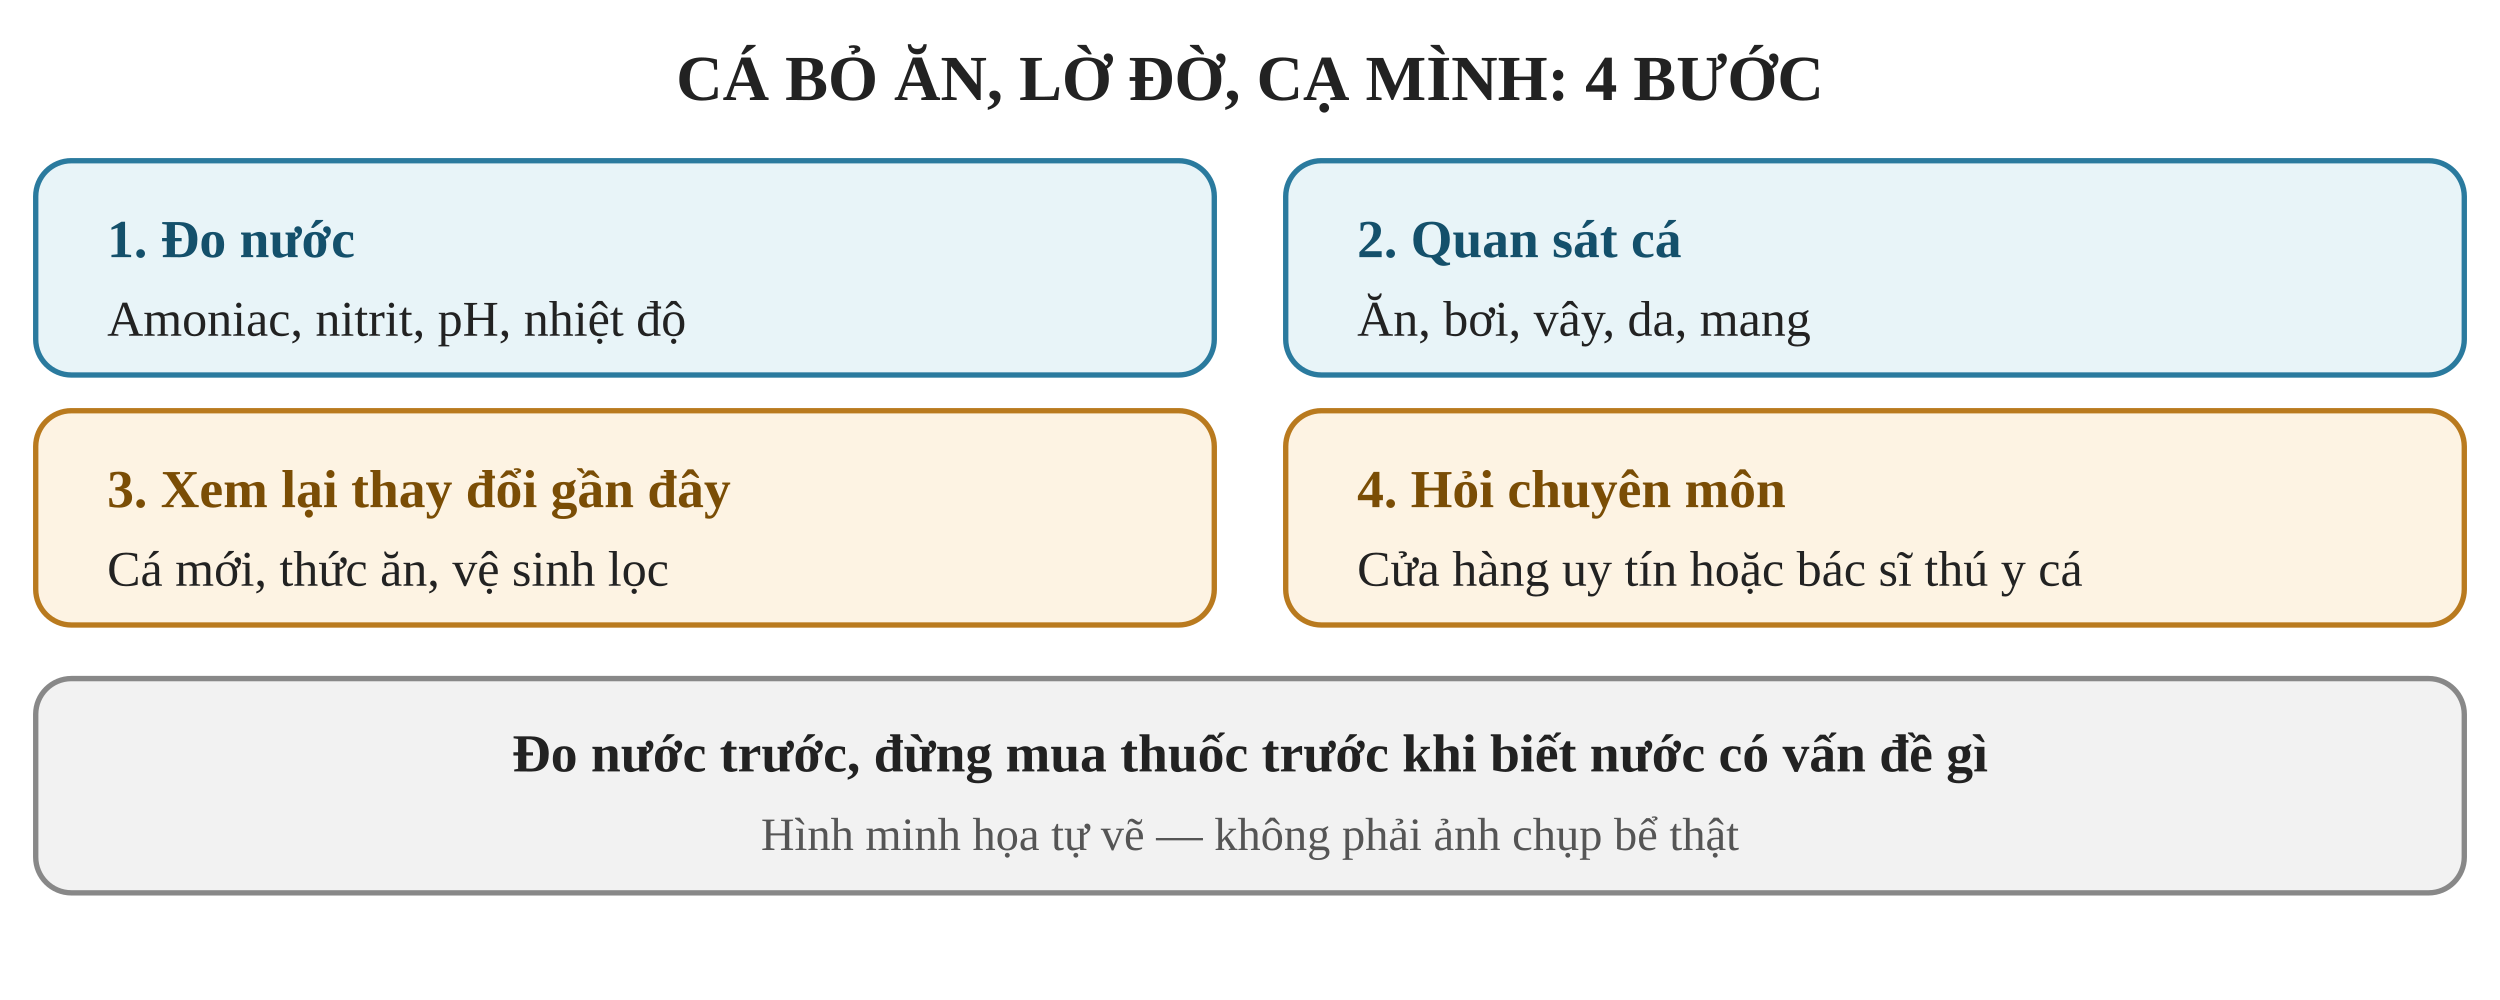
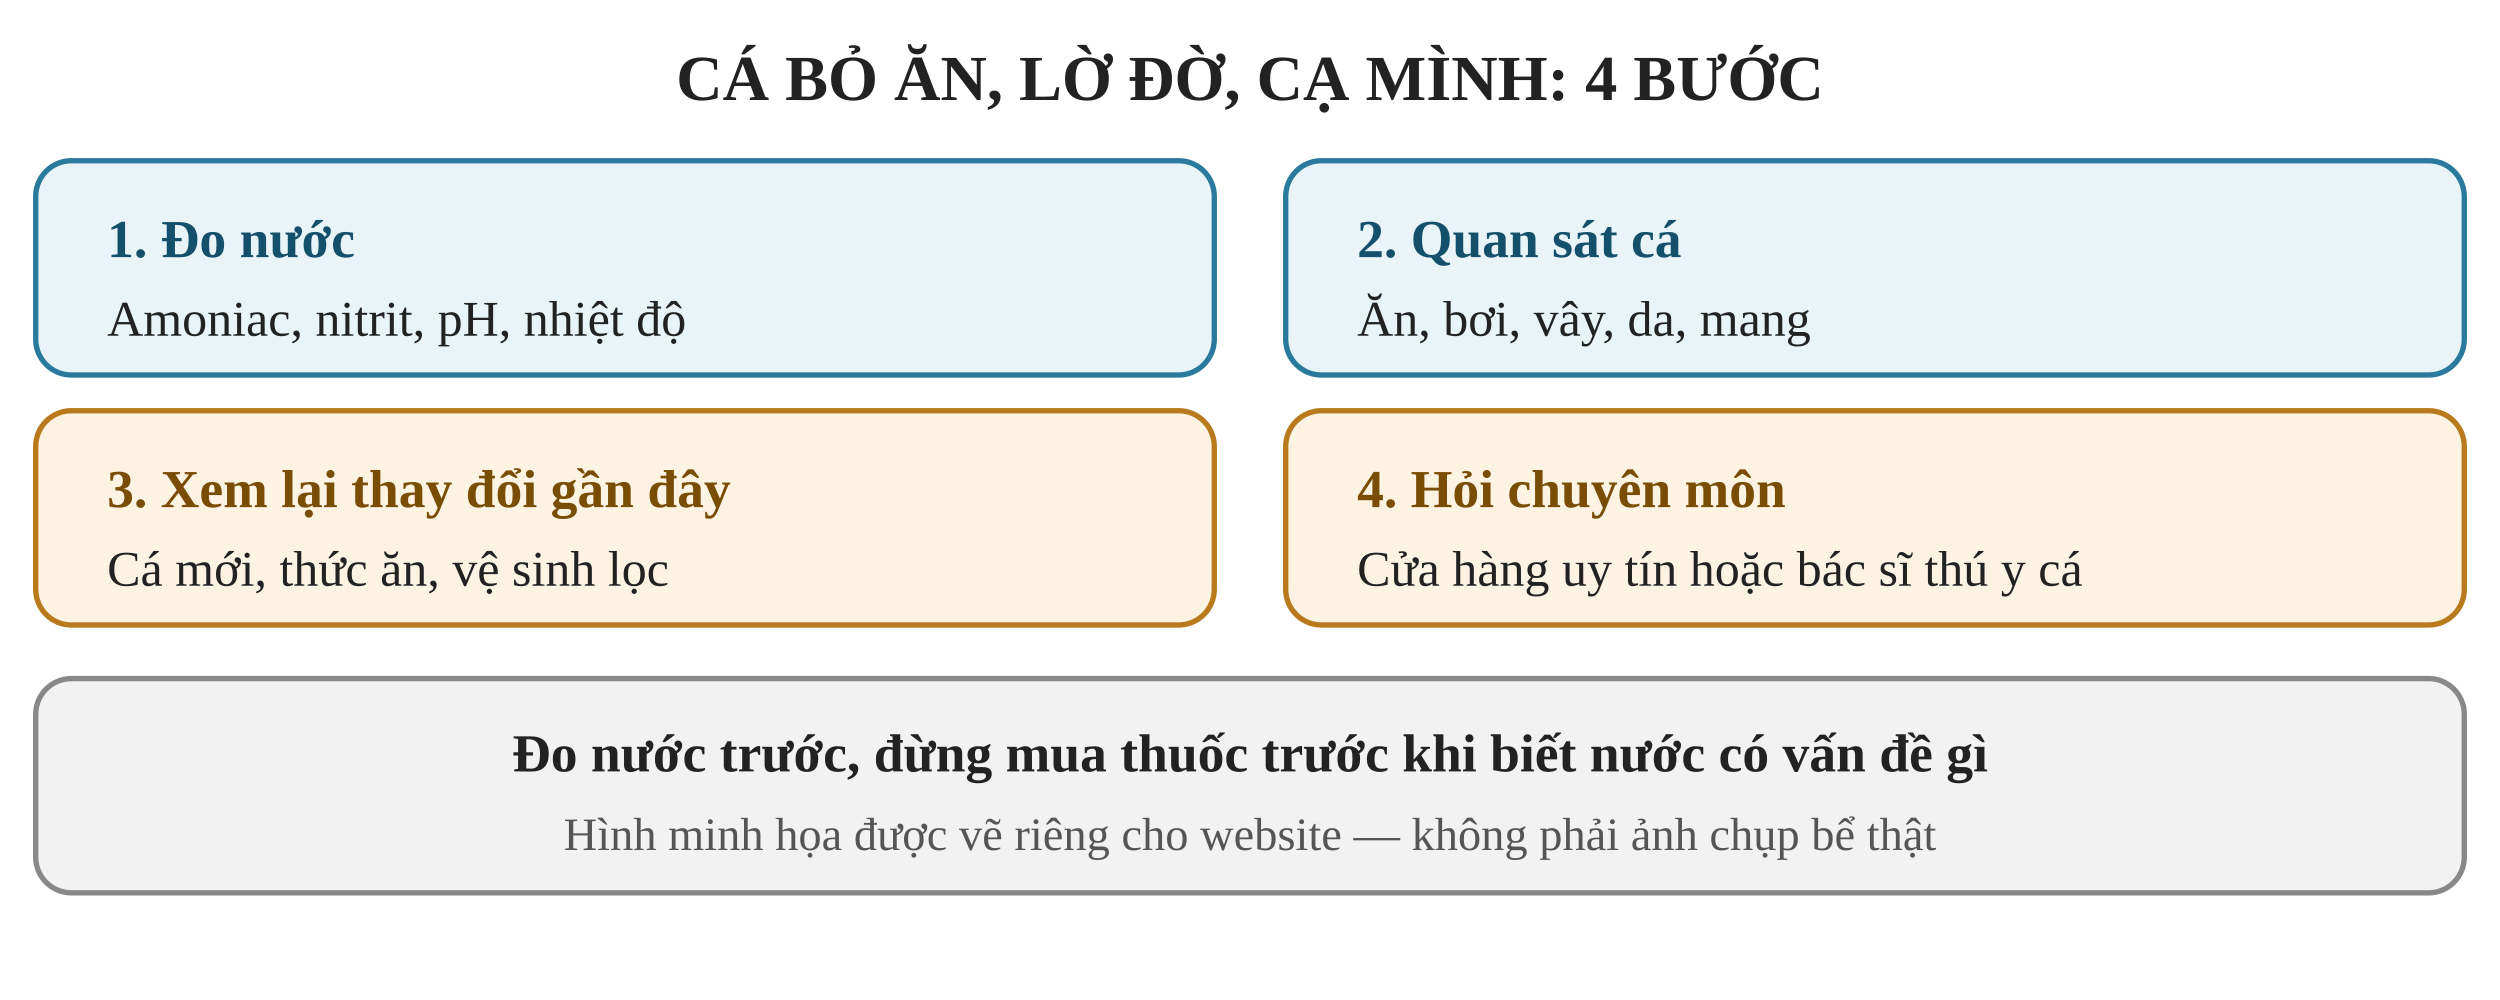
<svg xmlns="http://www.w3.org/2000/svg" width="700" height="280" viewBox="0 0 700 280" role="img">
  <text x="350" y="28" text-anchor="middle" font-size="18" font-weight="bold" fill="#222">CÁ BỎ ĂN, LỜ ĐỜ, CẠ MÌNH: 4 BƯỚC</text>
  <rect x="10" y="45" width="330" height="60" rx="10" fill="#e8f4f8" stroke="#2a7a9e" stroke-width="1.5" />
  <text x="30" y="72" font-size="15" font-weight="bold" fill="#14506b">1. Đo nước</text>
  <text x="30" y="94" font-size="14" fill="#222">Amoniac, nitrit, pH, nhiệt độ</text>
  <rect x="360" y="45" width="330" height="60" rx="10" fill="#e8f4f8" stroke="#2a7a9e" stroke-width="1.5" />
  <text x="380" y="72" font-size="15" font-weight="bold" fill="#14506b">2. Quan sát cá</text>
  <text x="380" y="94" font-size="14" fill="#222">Ăn, bơi, vây, da, mang</text>
  <rect x="10" y="115" width="330" height="60" rx="10" fill="#fdf3e3" stroke="#b97a1e" stroke-width="1.5" />
  <text x="30" y="142" font-size="15" font-weight="bold" fill="#7a4d05">3. Xem lại thay đổi gần đây</text>
  <text x="30" y="164" font-size="14" fill="#222">Cá mới, thức ăn, vệ sinh lọc</text>
  <rect x="360" y="115" width="330" height="60" rx="10" fill="#fdf3e3" stroke="#b97a1e" stroke-width="1.5" />
  <text x="380" y="142" font-size="15" font-weight="bold" fill="#7a4d05">4. Hỏi chuyên môn</text>
  <text x="380" y="164" font-size="14" fill="#222">Cửa hàng uy tín hoặc bác sĩ thú y cá</text>
  <rect x="10" y="190" width="680" height="60" rx="10" fill="#f2f2f2" stroke="#888" stroke-width="1.5" />
  <text x="350" y="216" text-anchor="middle" font-size="15" font-weight="bold" fill="#222">Đo nước trước, đừng mua thuốc trước khi biết nước có vấn đề gì</text>
-   <text x="350" y="238" text-anchor="middle" font-size="13" fill="#555">Hình minh họa tự vẽ — không phải ảnh chụp bể thật</text>
+   <text x="350" y="238" text-anchor="middle" font-size="13" fill="#555">Hình minh họa được vẽ riêng cho website — không phải ảnh chụp bể thật</text>
</svg>
